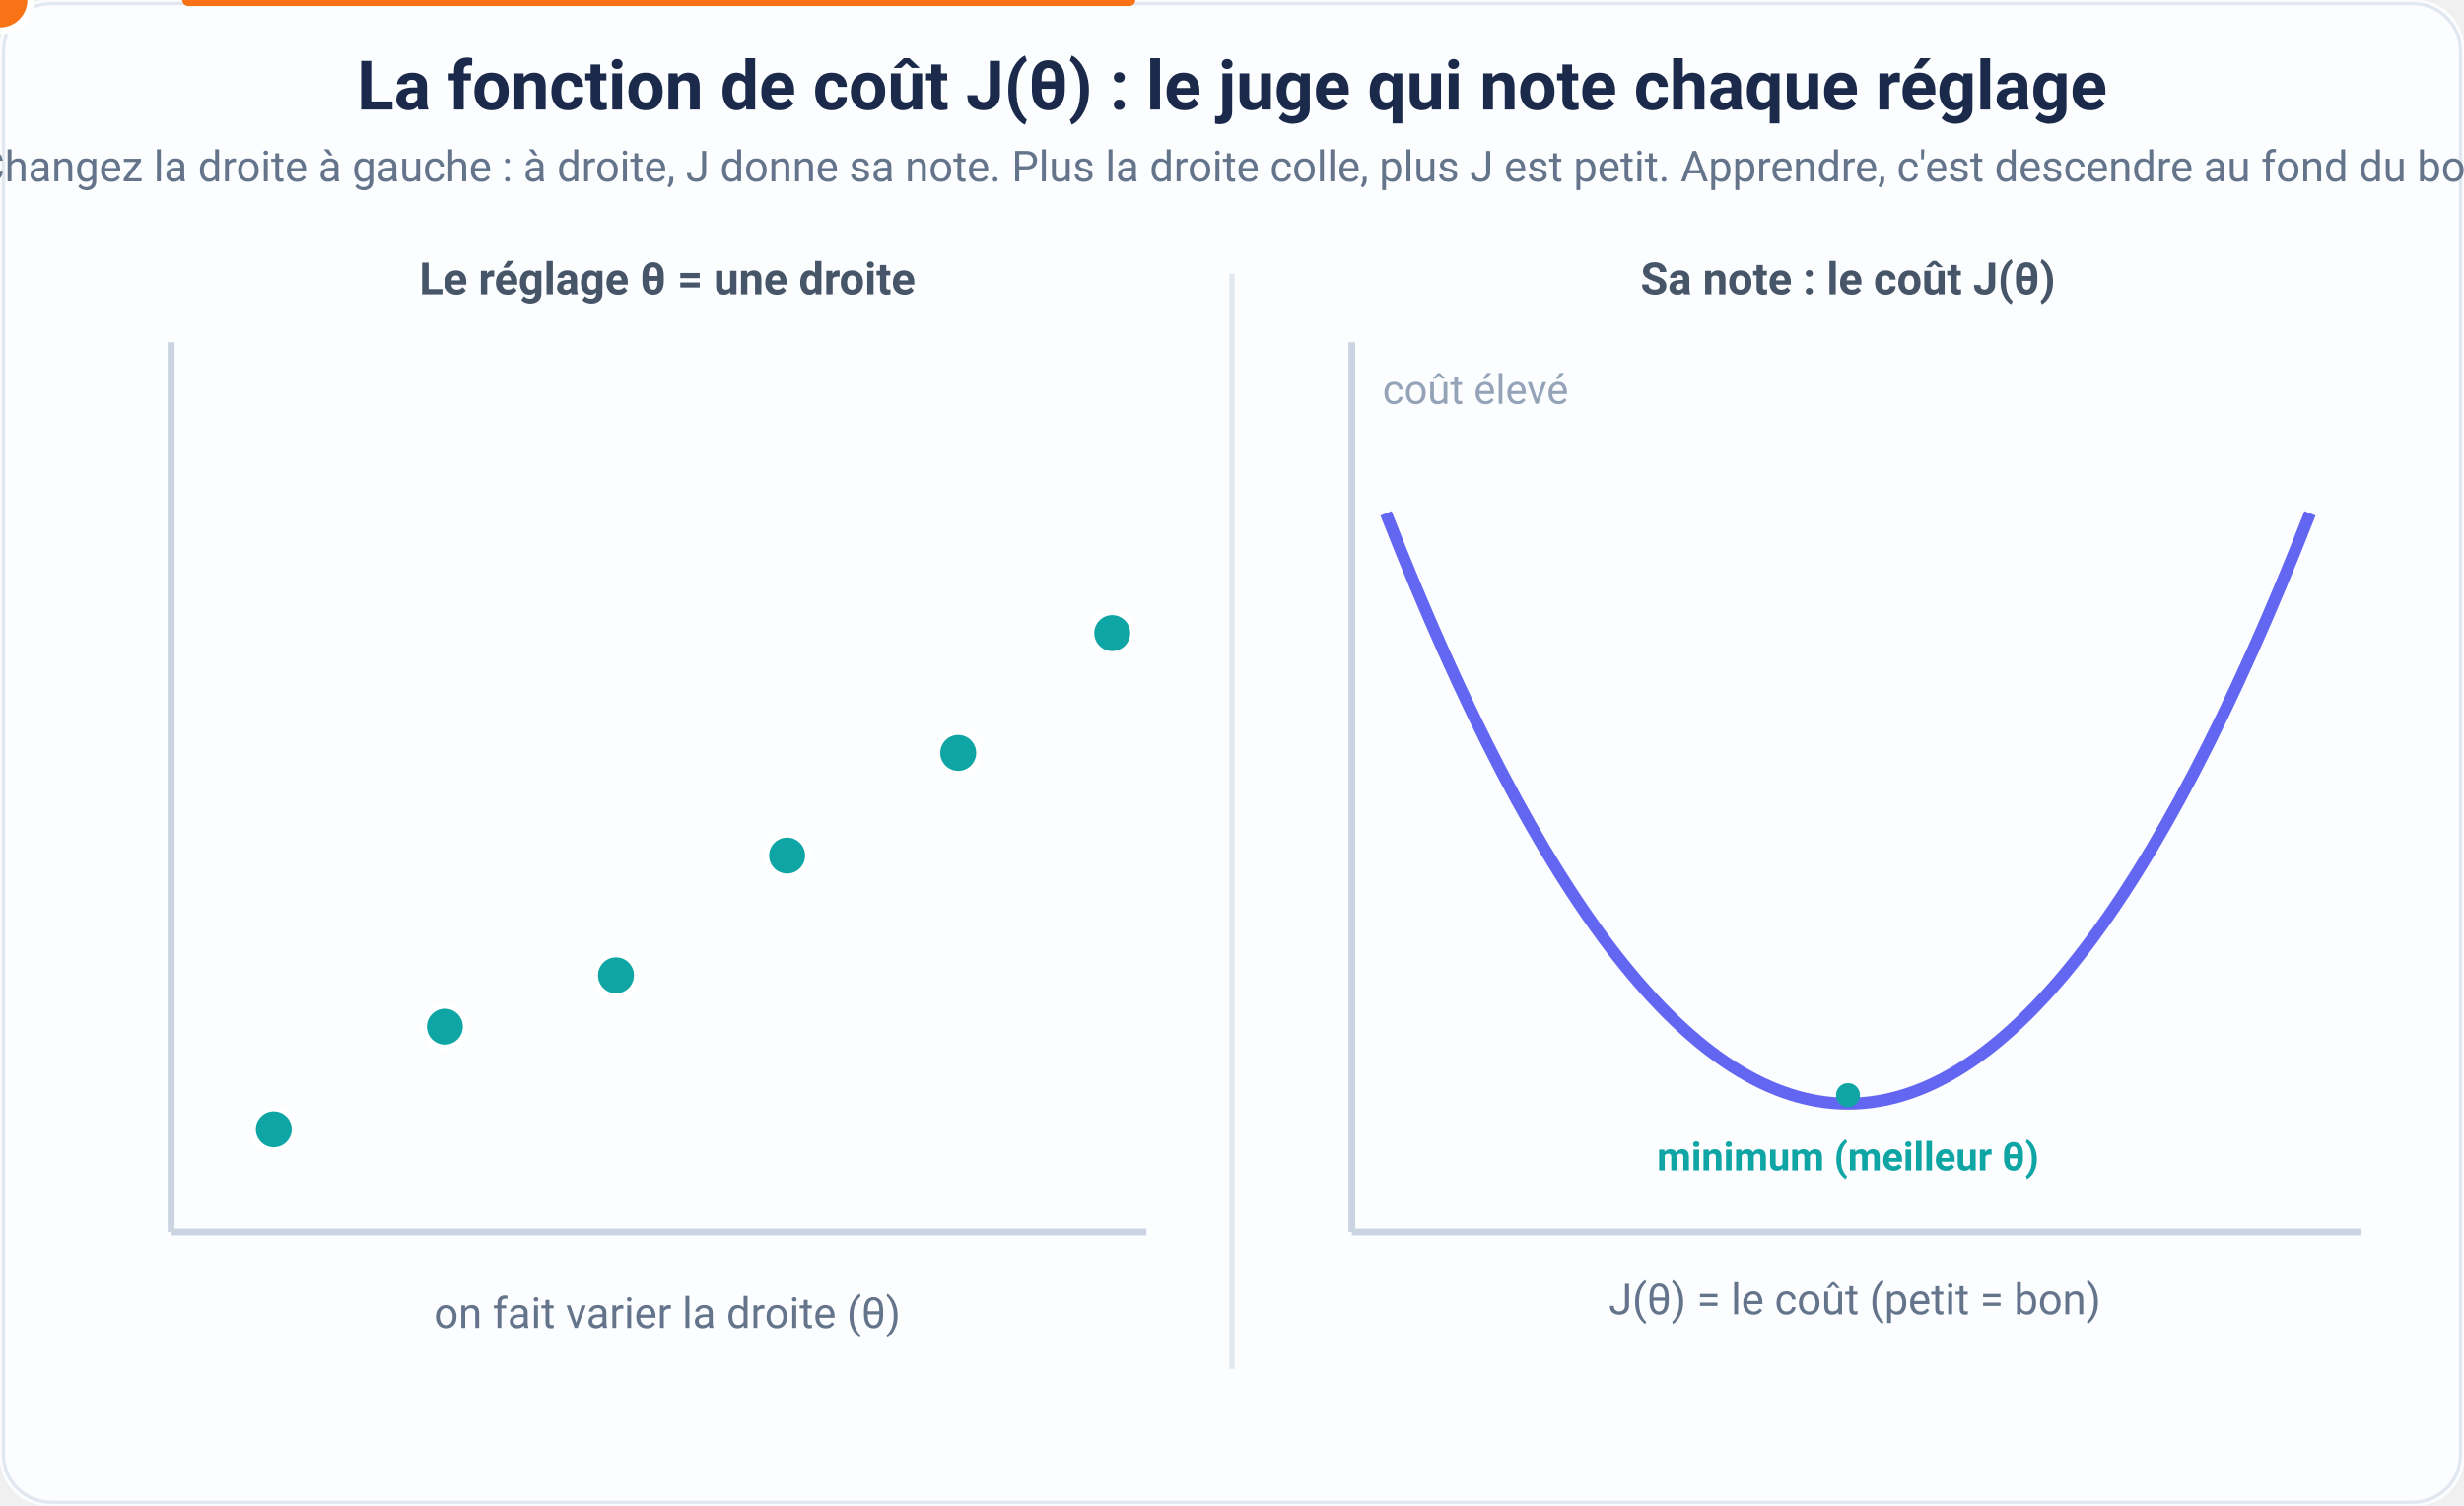
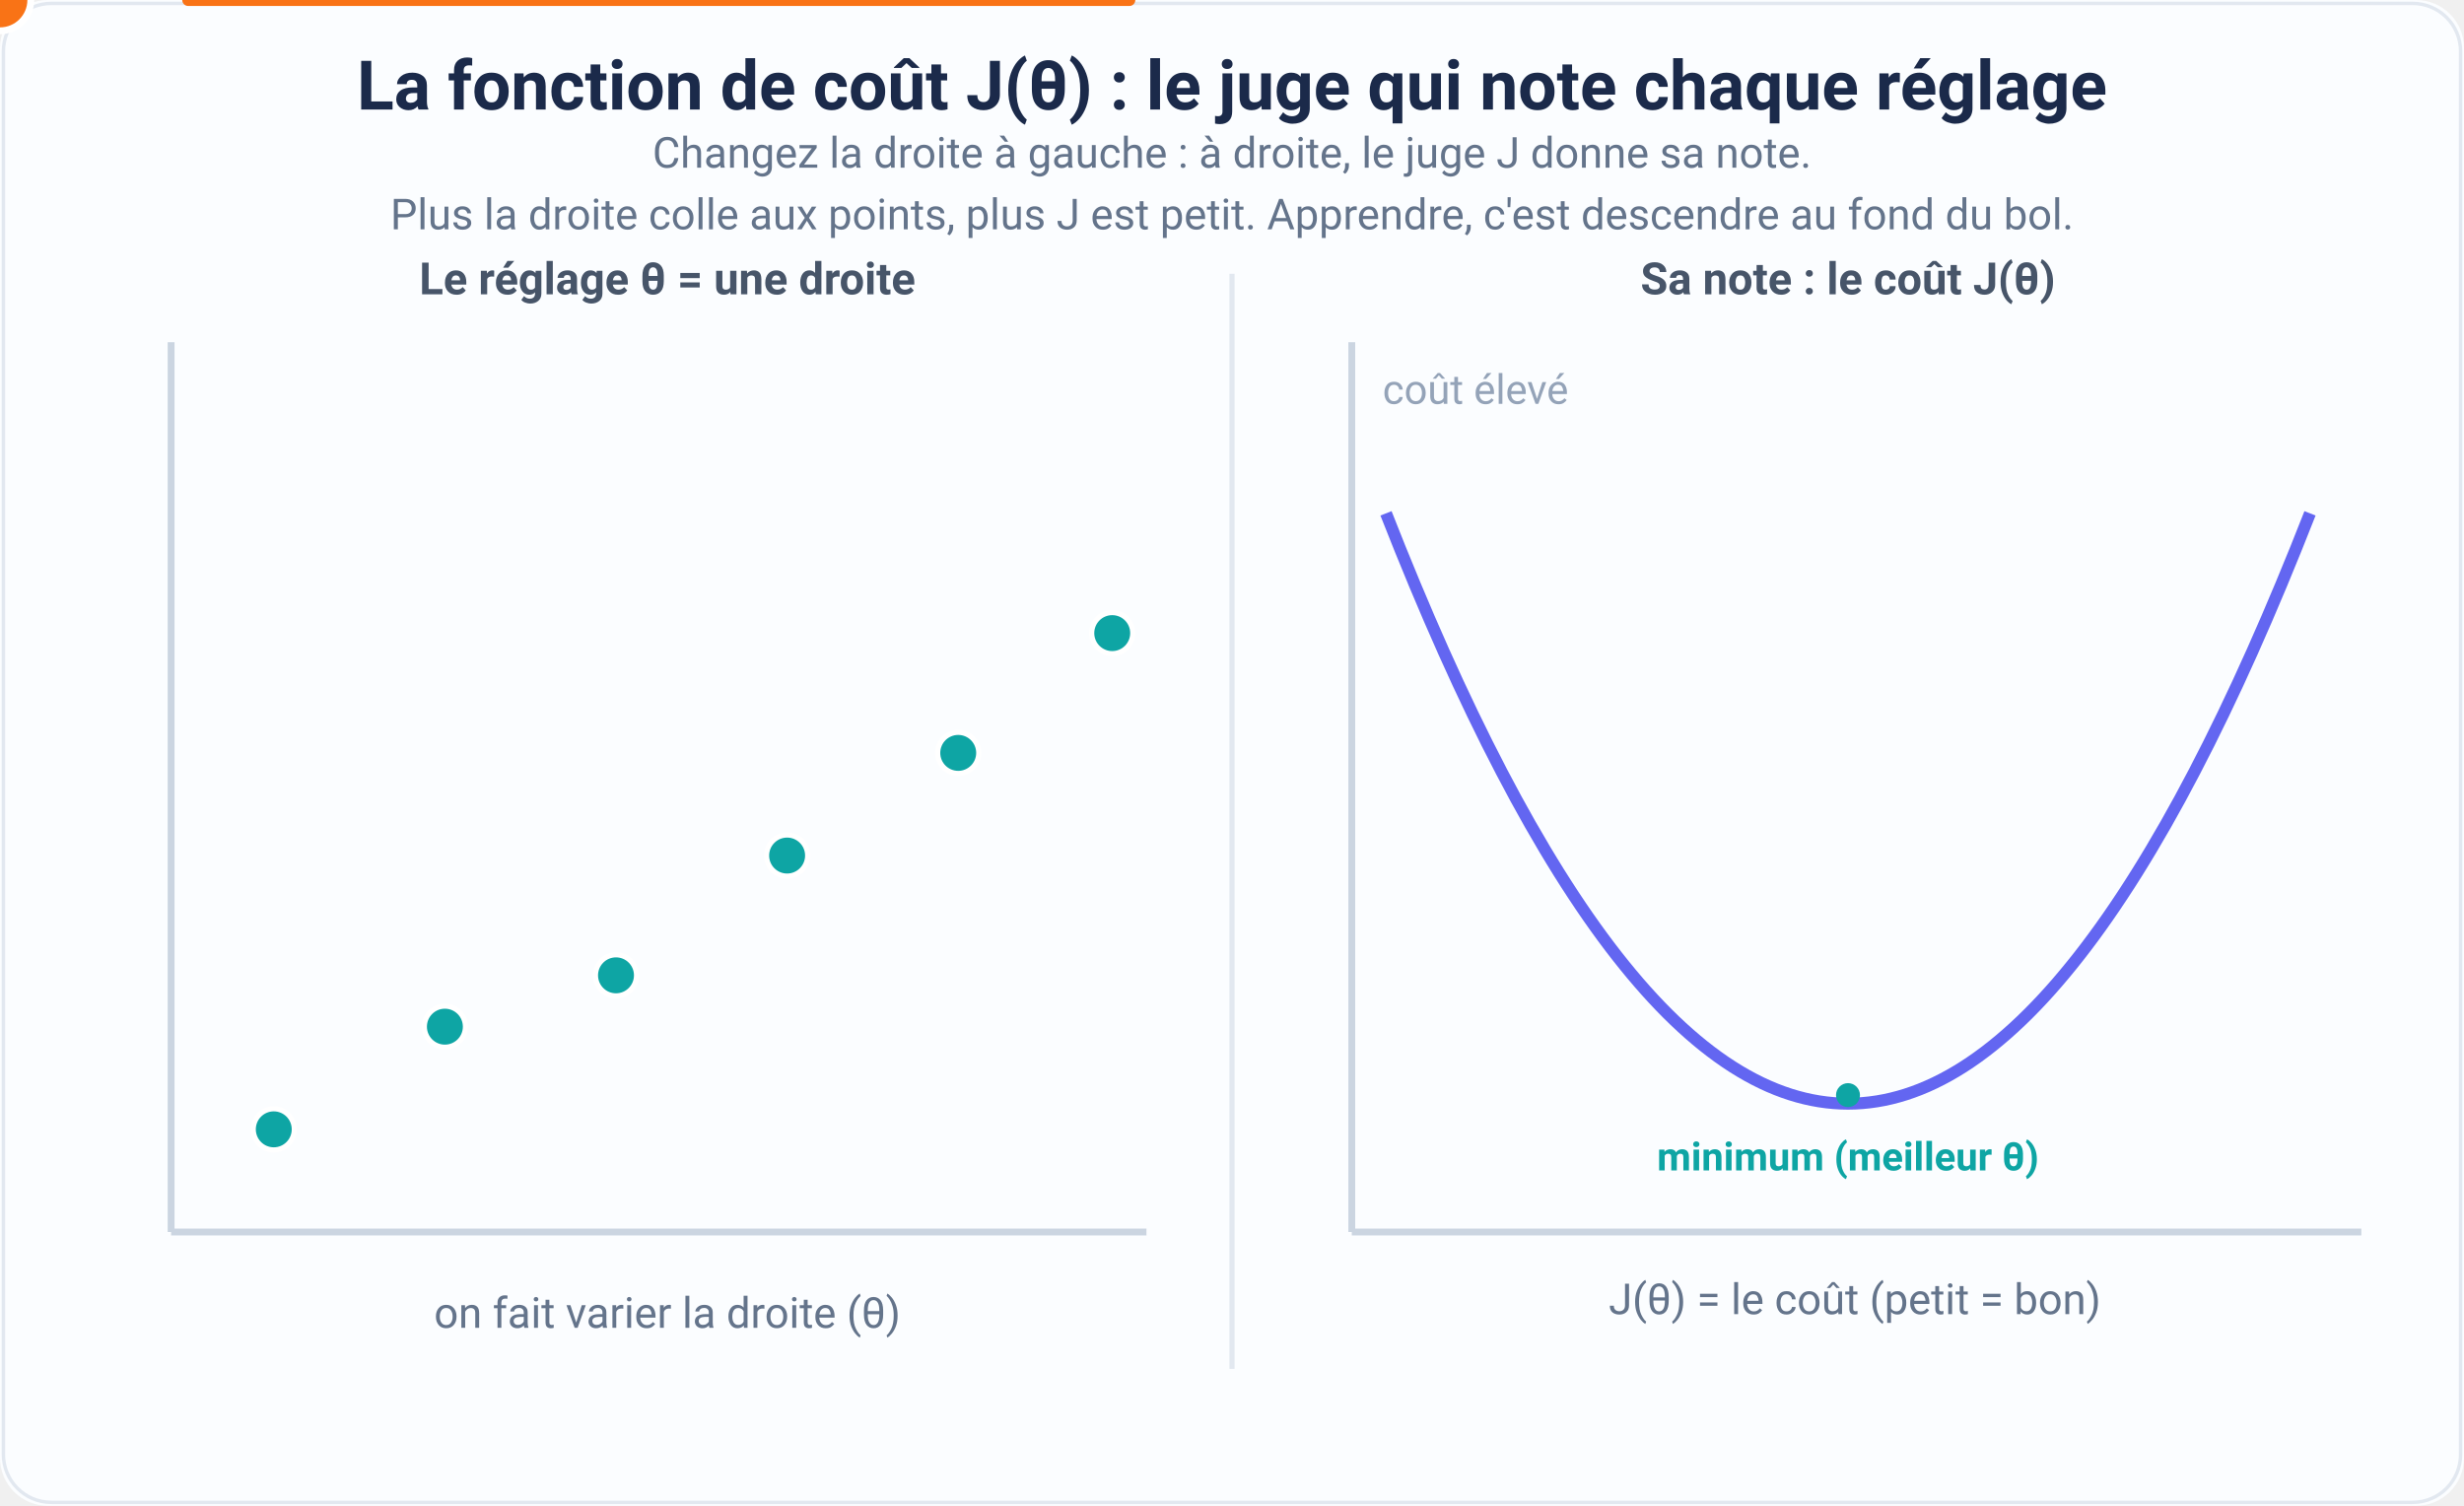
<svg xmlns="http://www.w3.org/2000/svg" viewBox="0 0 720 440" font-family="-apple-system,Segoe UI,Roboto,Helvetica,Arial,sans-serif">
  <rect width="720" height="440" rx="14" fill="#fbfdff" />
  <rect x="1" y="1" width="718" height="438" rx="14" fill="none" stroke="#e2e8f0" />
  <text x="360" y="32" text-anchor="middle" font-size="20" font-weight="700" fill="#1b2a4a">La fonction de coût J(θ) : le juge qui note chaque réglage</text>
-   <text x="360" y="53" text-anchor="middle" font-size="12.5" fill="#64748b">Changez la droite à gauche : à droite, J donne sa note. Plus la droite colle, plus J est petit. Apprendre, c'est descendre au fond du bol.</text>
+   <text x="360" y="49" text-anchor="middle" font-size="12.5" fill="#64748b">Changez la droite à gauche : à droite, le juge J donne sa note.</text>
+   <text x="360" y="67" text-anchor="middle" font-size="12.5" fill="#64748b">Plus la droite colle aux points, plus J est petit. Apprendre, c'est descendre au fond du bol.</text>
  <line x1="360" y1="80" x2="360" y2="400" stroke="#e2e8f0" stroke-width="1.5" />
  <text x="195" y="86" text-anchor="middle" font-size="13" font-weight="600" fill="#475569">Le réglage θ = une droite</text>
  <g stroke="#cbd5e1" stroke-width="2">
    <line x1="50" y1="100" x2="50" y2="360" />
    <line x1="50" y1="360" x2="335" y2="360" />
  </g>
  <g fill="#0ea5a4" stroke="#fff" stroke-width="1.5">
    <circle cx="80" cy="330" r="6" />
    <circle cx="130" cy="300" r="6" />
    <circle cx="180" cy="285" r="6" />
    <circle cx="230" cy="250" r="6" />
    <circle cx="280" cy="220" r="6" />
    <circle cx="325" cy="185" r="6" />
  </g>
  <line x1="55" x2="330" stroke="#f97316" stroke-width="3.5" stroke-linecap="round">
    <animate attributeName="y1" dur="5.5s" repeatCount="indefinite" values="250;290;325;345;345;250" keyTimes="0;0.25;0.5;0.7;0.9;1" calcMode="spline" keySplines="0.4 0 0.2 1;0.4 0 0.2 1;0.4 0 0.2 1;0 0 1 1;0.5 0 0.5 1" />
    <animate attributeName="y2" dur="5.5s" repeatCount="indefinite" values="250;220;195;175;175;250" keyTimes="0;0.25;0.5;0.7;0.9;1" calcMode="spline" keySplines="0.4 0 0.2 1;0.4 0 0.2 1;0.4 0 0.2 1;0 0 1 1;0.5 0 0.5 1" />
  </line>
  <text x="195" y="388" text-anchor="middle" font-size="12.5" fill="#64748b">on fait varier la droite (θ)</text>
  <text x="540" y="86" text-anchor="middle" font-size="13" font-weight="600" fill="#475569">Sa note : le coût J(θ)</text>
  <g stroke="#cbd5e1" stroke-width="2">
    <line x1="395" y1="100" x2="395" y2="360" />
    <line x1="395" y1="360" x2="690" y2="360" />
  </g>
  <path d="M 405 150 Q 540 495 675 150" fill="none" stroke="#6366f1" stroke-width="3.5" />
  <circle cx="540" cy="320" r="3.5" fill="#0ea5a4" />
  <text x="540" y="342" text-anchor="middle" font-size="11.5" fill="#0ea5a4" font-weight="600">minimum (meilleur θ)</text>
  <circle r="9" fill="#f97316" stroke="#fff" stroke-width="2">
    <animate attributeName="cx" dur="5.5s" repeatCount="indefinite" values="434;478;512;540;540;434" keyTimes="0;0.25;0.5;0.7;0.9;1" calcMode="spline" keySplines="0.4 0 0.2 1;0.4 0 0.2 1;0.4 0 0.2 1;0 0 1 1;0.5 0 0.5 1" />
    <animate attributeName="cy" dur="5.5s" repeatCount="indefinite" values="216;285;313;320;320;216" keyTimes="0;0.25;0.5;0.7;0.9;1" calcMode="spline" keySplines="0.4 0 0.2 1;0.4 0 0.2 1;0.4 0 0.2 1;0 0 1 1;0.5 0 0.5 1" />
  </circle>
  <text x="404" y="118" font-size="12" fill="#94a3b8">coût élevé</text>
  <text x="542" y="384" text-anchor="middle" font-size="12.5" fill="#64748b">J(θ) = le coût (petit = bon)</text>
</svg>
